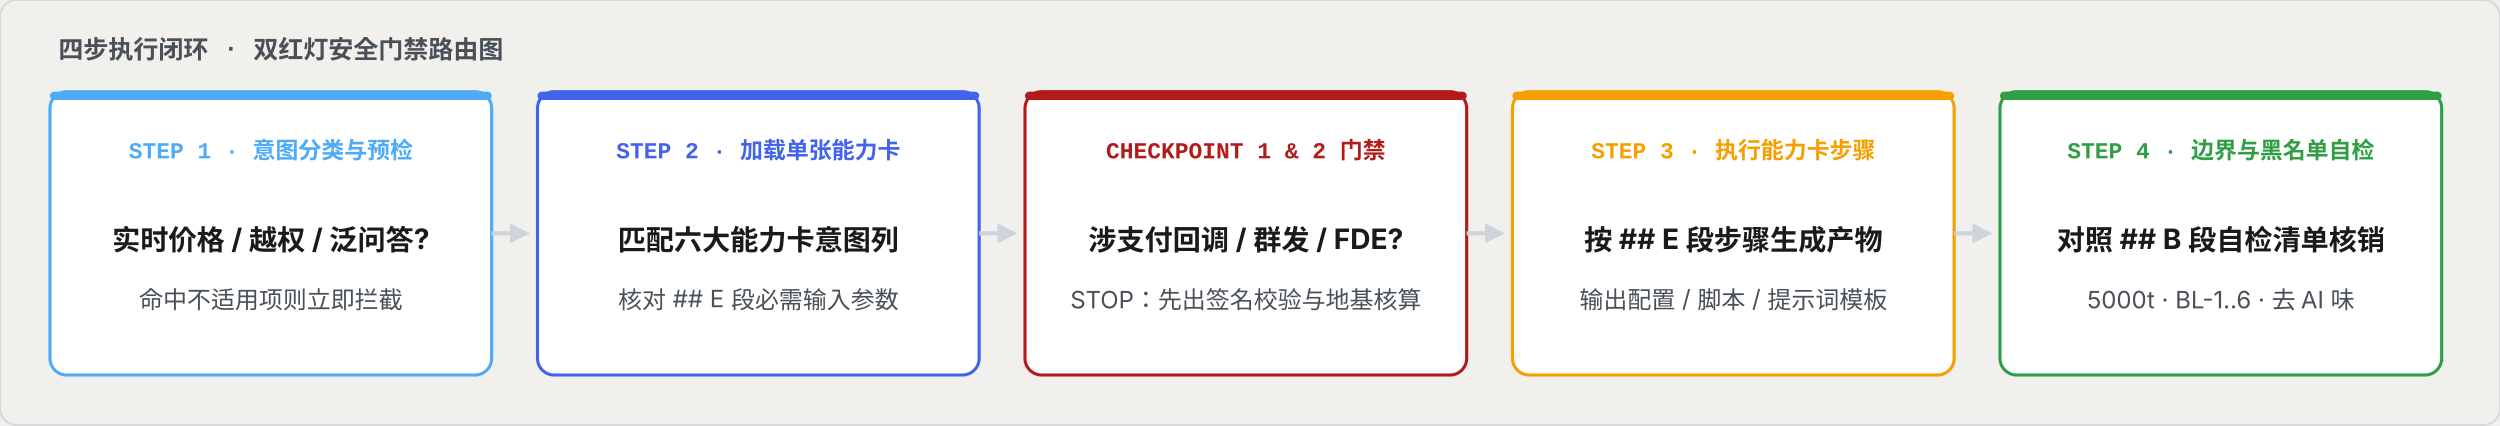
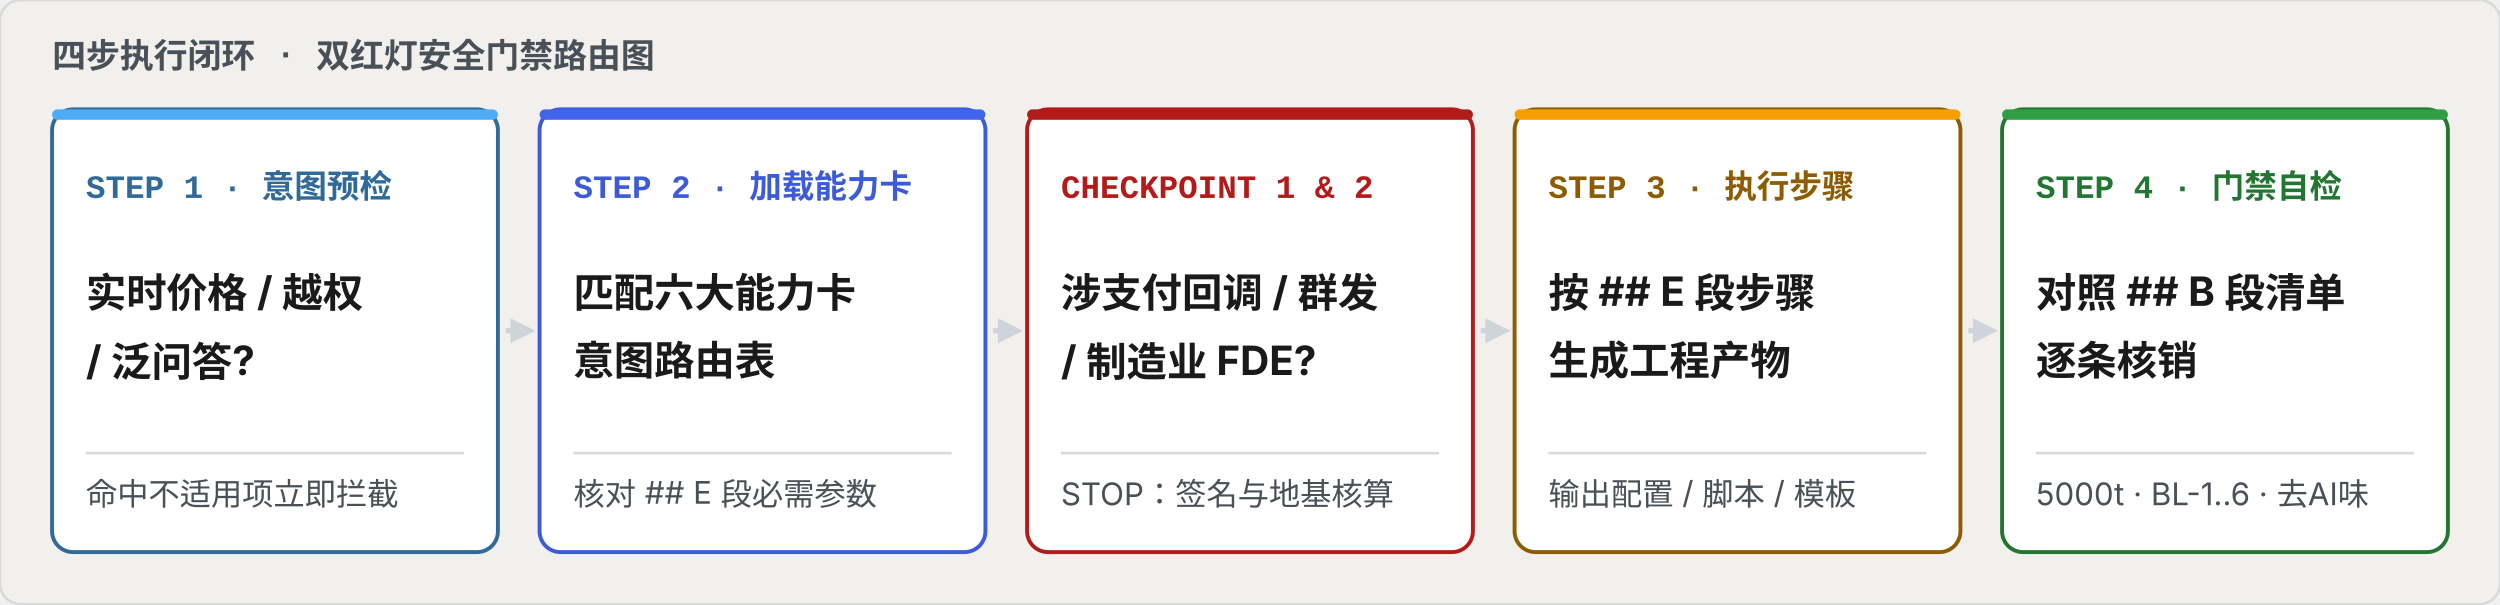
- <svg xmlns="http://www.w3.org/2000/svg" viewBox="0 0 1200 204" width="100%" role="img" aria-labelledby="t">
+ <svg xmlns="http://www.w3.org/2000/svg" viewBox="0 0 960 232" width="100%" role="img" aria-labelledby="t">
  <defs>
    <marker id="ar2" viewBox="0 0 10 10" refX="6" refY="5" markerWidth="6" markerHeight="6" orient="auto-start-reverse">
      <path d="M 0 1 L 8 5 L 0 9 z" fill="#ced4da" />
    </marker>
  </defs>
-   <rect width="1200" height="204" rx="8" fill="#f1f0ed" stroke="#d9d9d9" stroke-width="1" />
-   <text x="28" y="28" fill="#495057" font-family="ui-monospace, SFMono-Regular, Menlo, Consolas, 'Liberation Mono', monospace" font-size="12" font-weight="600">四步执行闭环 · 双红灯安全门禁路由图</text>
-   <g transform="translate(24, 44)">
-     <rect width="212" height="136" rx="8" fill="#ffffff" stroke="#4dabf7" stroke-width="1.5" />
-     <rect x="0" y="0" width="212" height="4" rx="2" fill="#4dabf7" />
-     <text x="106" y="32" fill="#4dabf7" font-family="ui-monospace, SFMono-Regular, Menlo, Consolas, 'Liberation Mono', monospace" font-size="11" font-weight="700" text-anchor="middle">STEP 1 · 意图分类与预检</text>
-     <text x="106" y="76" fill="#1a1a1a" font-family="system-ui, -apple-system, 'Segoe UI', 'Helvetica Neue', 'Microsoft YaHei', sans-serif" font-size="13.5" font-weight="700" text-anchor="middle">实时价格 / 越权 / 泛问答?</text>
-     <text x="106" y="104" fill="#495057" font-family="system-ui, -apple-system, 'Segoe UI', 'Helvetica Neue', 'Microsoft YaHei', sans-serif" font-size="11.5" text-anchor="middle">命中不适用项则立即拦截</text>
+   <rect width="960" height="232" rx="8" fill="#f1f0ed" stroke="#d9d9d9" stroke-width="1" />
+   <text x="20" y="26" fill="#495057" font-family="ui-monospace, SFMono-Regular, Menlo, Consolas, 'Liberation Mono', monospace" font-size="13" font-weight="600">四步执行闭环 · 双红灯安全门禁路由图</text>
+   <g transform="translate(20.0, 42)">
+     <rect width="171.2" height="170" rx="8" fill="#ffffff" stroke="#306a99" stroke-width="1.5" />
+     <rect x="0" y="0" width="171.2" height="4" rx="2" fill="#4dabf7" />
+     <text x="13" y="34" fill="#306a99" font-family="ui-monospace, SFMono-Regular, Menlo, Consolas, 'Liberation Mono', monospace" font-size="12.5" font-weight="700">STEP 1 · 意图预检</text>
+     <text x="13" y="76" fill="#1a1a1a" font-family="system-ui, -apple-system, 'Segoe UI', 'Helvetica Neue', 'Microsoft YaHei', sans-serif" font-size="15.5" font-weight="700">实时价格 / 越权</text>
+     <text x="13" y="102" fill="#1a1a1a" font-family="system-ui, -apple-system, 'Segoe UI', 'Helvetica Neue', 'Microsoft YaHei', sans-serif" font-size="15.5" font-weight="700">/ 泛问答?</text>
+     <line x1="13" y1="132" x2="158.2" y2="132" stroke="#d9d9d9" stroke-width="1" />
+     <text x="13" y="152" fill="#495057" font-family="system-ui, -apple-system, 'Segoe UI', 'Helvetica Neue', 'Microsoft YaHei', sans-serif" font-size="12">命中不适用项立即拦截</text>
  </g>
-   <path d="M 236 112 L 252 112" stroke="#ced4da" stroke-width="2" marker-end="url(#ar2)" />
-   <g transform="translate(258, 44)">
-     <rect width="212" height="136" rx="8" fill="#ffffff" stroke="#4263eb" stroke-width="1.5" />
-     <rect x="0" y="0" width="212" height="4" rx="2" fill="#4263eb" />
-     <text x="106" y="32" fill="#4263eb" font-family="ui-monospace, SFMono-Regular, Menlo, Consolas, 'Liberation Mono', monospace" font-size="11" font-weight="700" text-anchor="middle">STEP 2 · 加载单张能力卡</text>
-     <text x="106" y="76" fill="#1a1a1a" font-family="system-ui, -apple-system, 'Segoe UI', 'Helvetica Neue', 'Microsoft YaHei', sans-serif" font-size="13.5" font-weight="700" text-anchor="middle">匹配六大能力卡意图列</text>
-     <text x="106" y="104" fill="#495057" font-family="system-ui, -apple-system, 'Segoe UI', 'Helvetica Neue', 'Microsoft YaHei', sans-serif" font-size="11.5" text-anchor="middle">核对 ## E 段必需输入参数</text>
+   <path d="M 194.2 127 L 203.2 127" stroke="#ced4da" stroke-width="2" marker-end="url(#ar2)" />
+   <g transform="translate(207.2, 42)">
+     <rect width="171.2" height="170" rx="8" fill="#ffffff" stroke="#3d5bd8" stroke-width="1.5" />
+     <rect x="0" y="0" width="171.2" height="4" rx="2" fill="#4263eb" />
+     <text x="13" y="34" fill="#3d5bd8" font-family="ui-monospace, SFMono-Regular, Menlo, Consolas, 'Liberation Mono', monospace" font-size="12.5" font-weight="700">STEP 2 · 加载能力卡</text>
+     <text x="13" y="76" fill="#1a1a1a" font-family="system-ui, -apple-system, 'Segoe UI', 'Helvetica Neue', 'Microsoft YaHei', sans-serif" font-size="15.5" font-weight="700">匹配六大能力卡</text>
+     <text x="13" y="102" fill="#1a1a1a" font-family="system-ui, -apple-system, 'Segoe UI', 'Helvetica Neue', 'Microsoft YaHei', sans-serif" font-size="15.5" font-weight="700">意图路由表</text>
+     <line x1="13" y1="132" x2="158.2" y2="132" stroke="#d9d9d9" stroke-width="1" />
+     <text x="13" y="152" fill="#495057" font-family="system-ui, -apple-system, 'Segoe UI', 'Helvetica Neue', 'Microsoft YaHei', sans-serif" font-size="12">核对 ## E 段必需参数</text>
  </g>
-   <path d="M 470 112 L 486 112" stroke="#ced4da" stroke-width="2" marker-end="url(#ar2)" />
-   <g transform="translate(492, 44)">
-     <rect width="212" height="136" rx="8" fill="#ffffff" stroke="#b31b1b" stroke-width="1.5" />
-     <rect x="0" y="0" width="212" height="4" rx="2" fill="#b31b1b" />
-     <text x="106" y="32" fill="#b31b1b" font-family="ui-monospace, SFMono-Regular, Menlo, Consolas, 'Liberation Mono', monospace" font-size="11" font-weight="700" text-anchor="middle">CHECKPOINT 1 &amp; 2 门禁</text>
-     <text x="106" y="76" fill="#1a1a1a" font-family="system-ui, -apple-system, 'Segoe UI', 'Helvetica Neue', 'Microsoft YaHei', sans-serif" font-size="13.5" font-weight="700" text-anchor="middle">涉支付回调 / 群发 / FDE?</text>
-     <text x="106" y="104" fill="#495057" font-family="system-ui, -apple-system, 'Segoe UI', 'Helvetica Neue', 'Microsoft YaHei', sans-serif" font-size="11.5" text-anchor="middle">STOP：先出签名校验与地基核算</text>
+   <path d="M 381.4 127 L 390.4 127" stroke="#ced4da" stroke-width="2" marker-end="url(#ar2)" />
+   <g transform="translate(394.4, 42)">
+     <rect width="171.2" height="170" rx="8" fill="#ffffff" stroke="#b31b1b" stroke-width="1.5" />
+     <rect x="0" y="0" width="171.2" height="4" rx="2" fill="#b31b1b" />
+     <text x="13" y="34" fill="#b31b1b" font-family="ui-monospace, SFMono-Regular, Menlo, Consolas, 'Liberation Mono', monospace" font-size="12.5" font-weight="700">CHECKPOINT 1 &amp; 2</text>
+     <text x="13" y="76" fill="#1a1a1a" font-family="system-ui, -apple-system, 'Segoe UI', 'Helvetica Neue', 'Microsoft YaHei', sans-serif" font-size="15.5" font-weight="700">涉支付回调 / 群发</text>
+     <text x="13" y="102" fill="#1a1a1a" font-family="system-ui, -apple-system, 'Segoe UI', 'Helvetica Neue', 'Microsoft YaHei', sans-serif" font-size="15.5" font-weight="700">/ 制造业 FDE?</text>
+     <line x1="13" y1="132" x2="158.2" y2="132" stroke="#d9d9d9" stroke-width="1" />
+     <text x="13" y="152" fill="#495057" font-family="system-ui, -apple-system, 'Segoe UI', 'Helvetica Neue', 'Microsoft YaHei', sans-serif" font-size="12">STOP：签名与地基核算</text>
  </g>
-   <path d="M 704 112 L 720 112" stroke="#ced4da" stroke-width="2" marker-end="url(#ar2)" />
-   <g transform="translate(726, 44)">
-     <rect width="212" height="136" rx="8" fill="#ffffff" stroke="#f59f00" stroke-width="1.5" />
-     <rect x="0" y="0" width="212" height="4" rx="2" fill="#f59f00" />
-     <text x="106" y="32" fill="#f59f00" font-family="ui-monospace, SFMono-Regular, Menlo, Consolas, 'Liberation Mono', monospace" font-size="11" font-weight="700" text-anchor="middle">STEP 3 · 执行能力卡步骤</text>
-     <text x="106" y="76" fill="#1a1a1a" font-family="system-ui, -apple-system, 'Segoe UI', 'Helvetica Neue', 'Microsoft YaHei', sans-serif" font-size="13.5" font-weight="700" text-anchor="middle">按 ## E 段步骤生成产物</text>
-     <text x="106" y="104" fill="#495057" font-family="system-ui, -apple-system, 'Segoe UI', 'Helvetica Neue', 'Microsoft YaHei', sans-serif" font-size="11.5" text-anchor="middle">输出配置 / 脚本 / 提示词模板</text>
+   <path d="M 568.6 127 L 577.6 127" stroke="#ced4da" stroke-width="2" marker-end="url(#ar2)" />
+   <g transform="translate(581.6, 42)">
+     <rect width="171.2" height="170" rx="8" fill="#ffffff" stroke="#8e5c00" stroke-width="1.5" />
+     <rect x="0" y="0" width="171.2" height="4" rx="2" fill="#f59f00" />
+     <text x="13" y="34" fill="#8e5c00" font-family="ui-monospace, SFMono-Regular, Menlo, Consolas, 'Liberation Mono', monospace" font-size="12.5" font-weight="700">STEP 3 · 执行步骤</text>
+     <text x="13" y="76" fill="#1a1a1a" font-family="system-ui, -apple-system, 'Segoe UI', 'Helvetica Neue', 'Microsoft YaHei', sans-serif" font-size="15.5" font-weight="700">按 ## E 段步骤</text>
+     <text x="13" y="102" fill="#1a1a1a" font-family="system-ui, -apple-system, 'Segoe UI', 'Helvetica Neue', 'Microsoft YaHei', sans-serif" font-size="15.5" font-weight="700">生成工程产物</text>
+     <line x1="13" y1="132" x2="158.2" y2="132" stroke="#d9d9d9" stroke-width="1" />
+     <text x="13" y="152" fill="#495057" font-family="system-ui, -apple-system, 'Segoe UI', 'Helvetica Neue', 'Microsoft YaHei', sans-serif" font-size="12">输出配置 / 脚本 / 模板</text>
  </g>
-   <path d="M 938 112 L 954 112" stroke="#ced4da" stroke-width="2" marker-end="url(#ar2)" />
-   <g transform="translate(960, 44)">
-     <rect width="212" height="136" rx="8" fill="#ffffff" stroke="#2f9e44" stroke-width="1.5" />
-     <rect x="0" y="0" width="212" height="4" rx="2" fill="#2f9e44" />
-     <text x="106" y="32" fill="#2f9e44" font-family="ui-monospace, SFMono-Regular, Menlo, Consolas, 'Liberation Mono', monospace" font-size="11" font-weight="700" text-anchor="middle">STEP 4 · 边界与黑名单自检</text>
-     <text x="106" y="76" fill="#1a1a1a" font-family="system-ui, -apple-system, 'Segoe UI', 'Helvetica Neue', 'Microsoft YaHei', sans-serif" font-size="13.5" font-weight="700" text-anchor="middle">对照 ## B 段自检清单核销</text>
-     <text x="106" y="104" fill="#495057" font-family="system-ui, -apple-system, 'Segoe UI', 'Helvetica Neue', 'Microsoft YaHei', sans-serif" font-size="11.5" text-anchor="middle">5000t · BL-1..6 · 去 AI 味</text>
+   <path d="M 755.8 127 L 764.8 127" stroke="#ced4da" stroke-width="2" marker-end="url(#ar2)" />
+   <g transform="translate(768.8, 42)">
+     <rect width="171.2" height="170" rx="8" fill="#ffffff" stroke="#237532" stroke-width="1.5" />
+     <rect x="0" y="0" width="171.2" height="4" rx="2" fill="#2f9e44" />
+     <text x="13" y="34" fill="#237532" font-family="ui-monospace, SFMono-Regular, Menlo, Consolas, 'Liberation Mono', monospace" font-size="12.5" font-weight="700">STEP 4 · 门禁自检</text>
+     <text x="13" y="76" fill="#1a1a1a" font-family="system-ui, -apple-system, 'Segoe UI', 'Helvetica Neue', 'Microsoft YaHei', sans-serif" font-size="15.5" font-weight="700">对照 ## B 段清单</text>
+     <text x="13" y="102" fill="#1a1a1a" font-family="system-ui, -apple-system, 'Segoe UI', 'Helvetica Neue', 'Microsoft YaHei', sans-serif" font-size="15.5" font-weight="700">逐条核销</text>
+     <line x1="13" y1="132" x2="158.2" y2="132" stroke="#d9d9d9" stroke-width="1" />
+     <text x="13" y="152" fill="#495057" font-family="system-ui, -apple-system, 'Segoe UI', 'Helvetica Neue', 'Microsoft YaHei', sans-serif" font-size="12">5000t · BL-1..6 · 去AI味</text>
  </g>
</svg>
